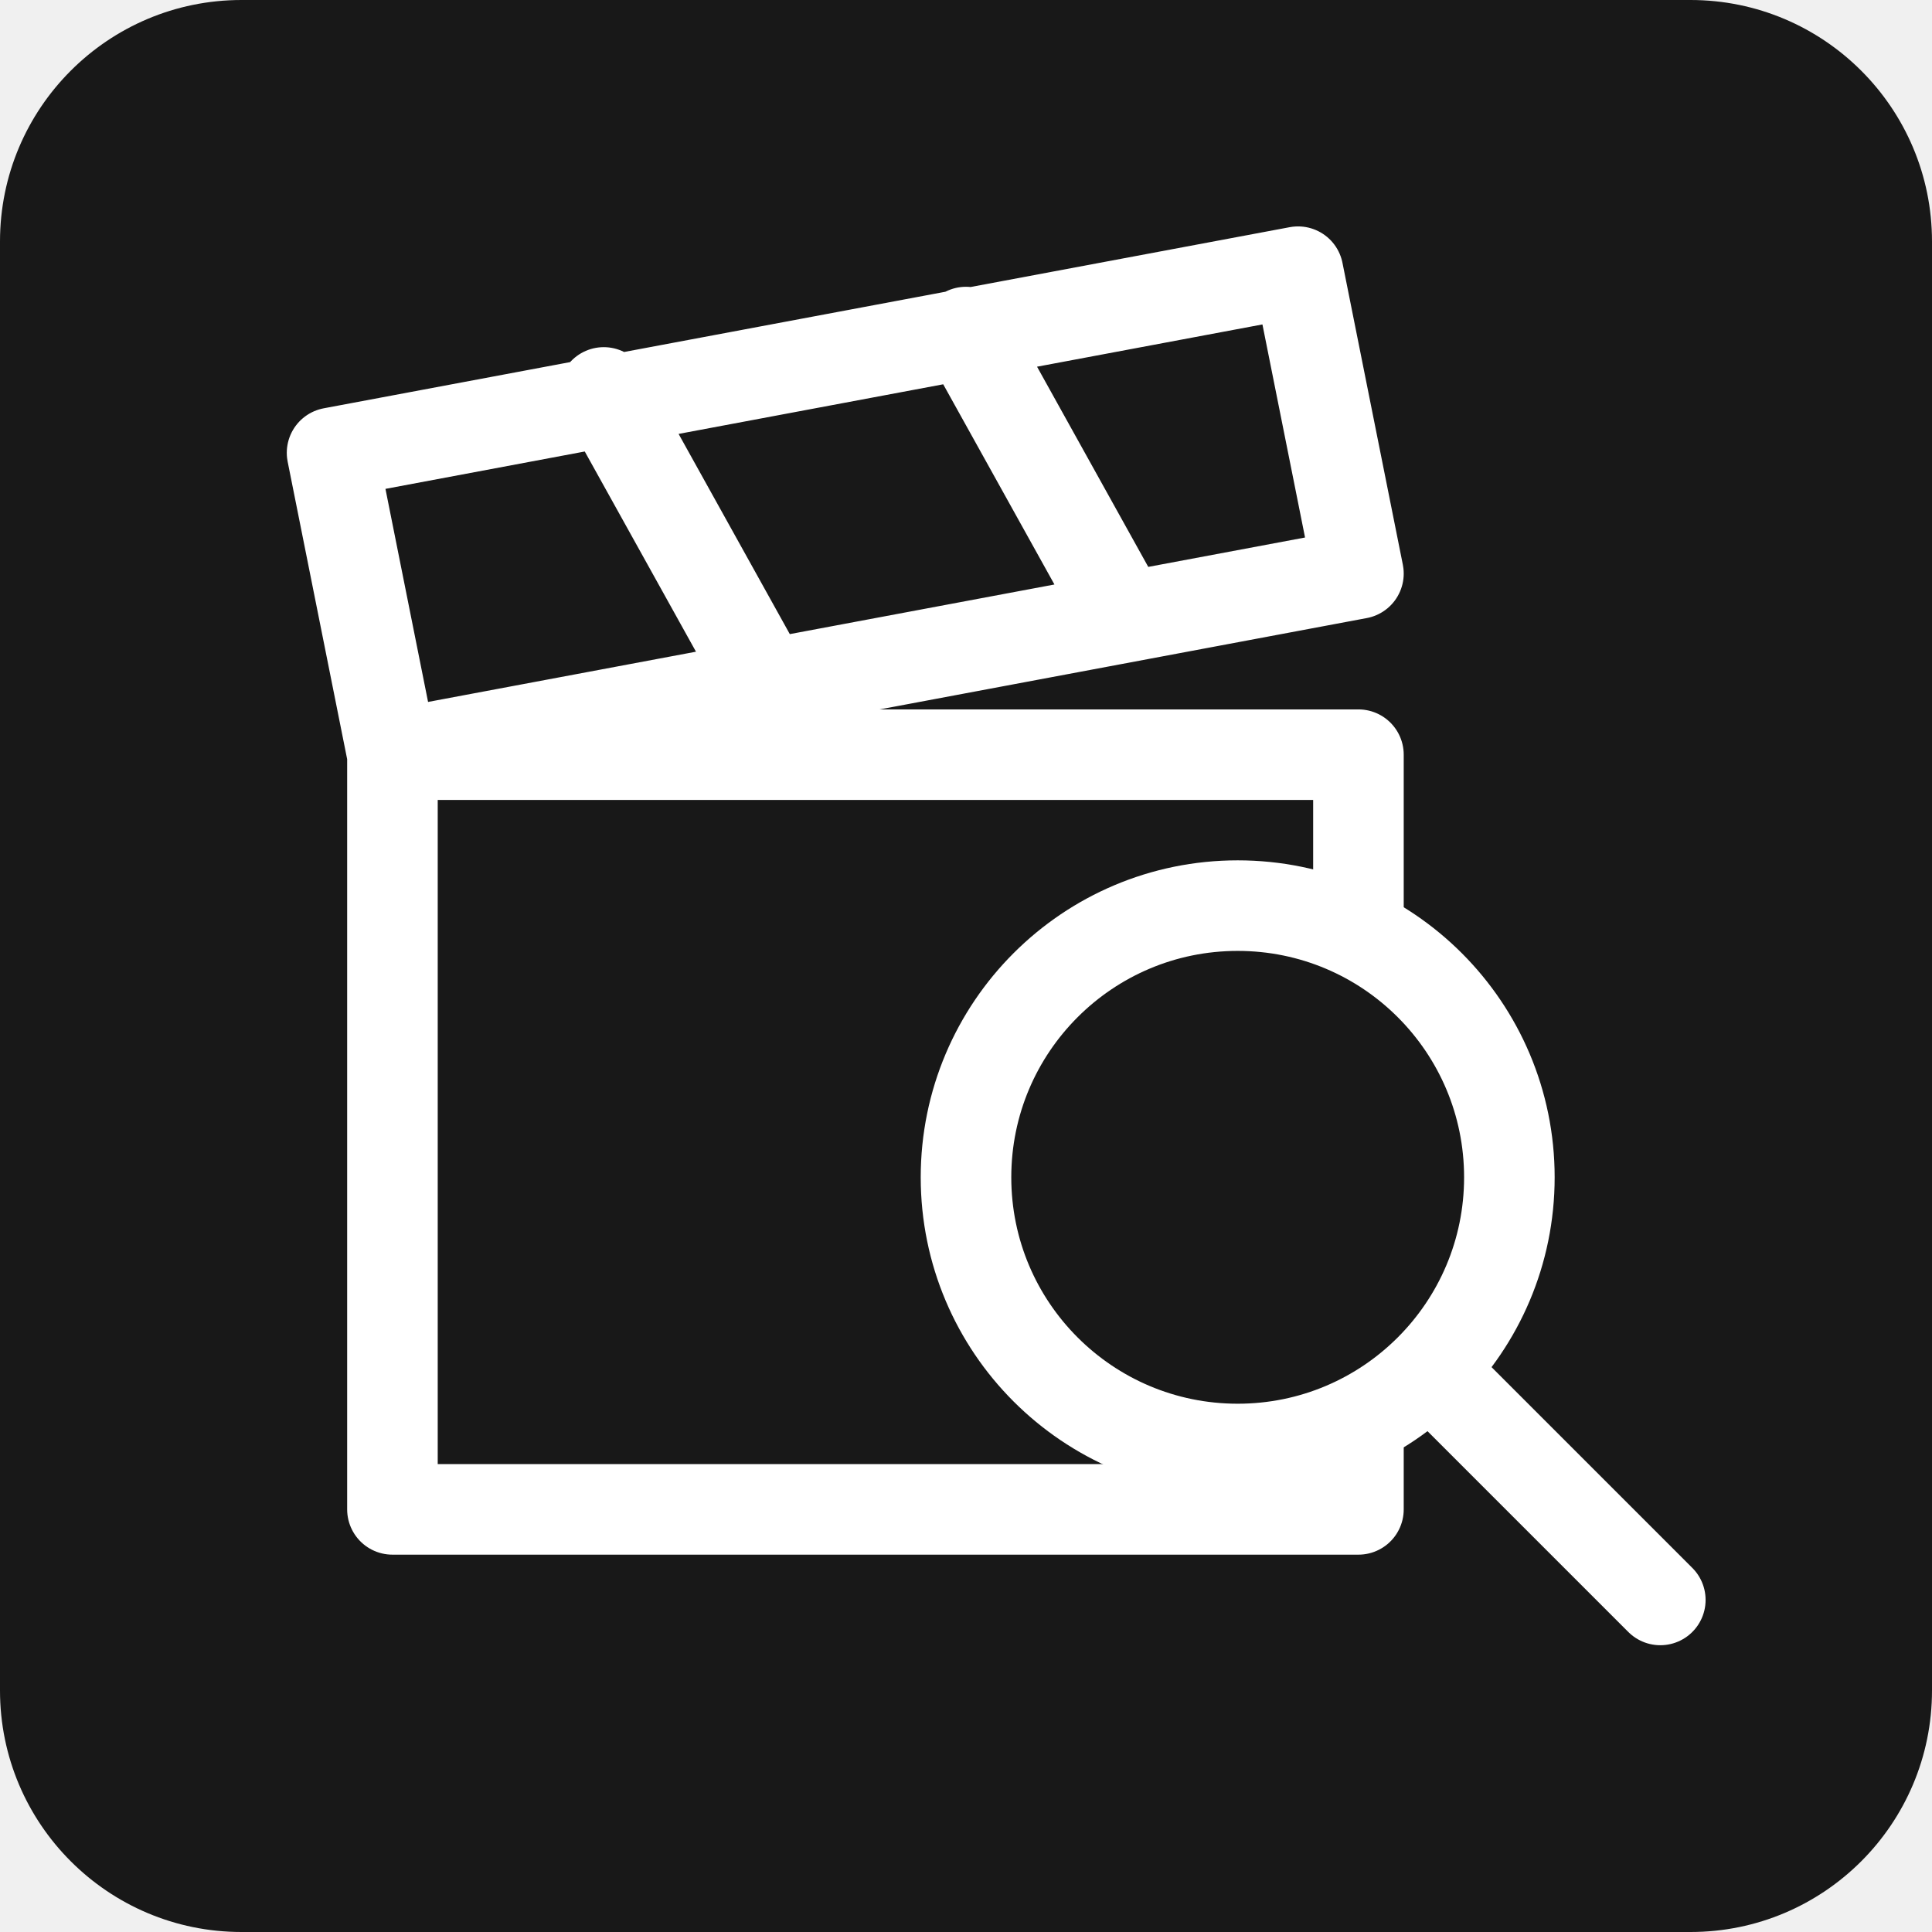
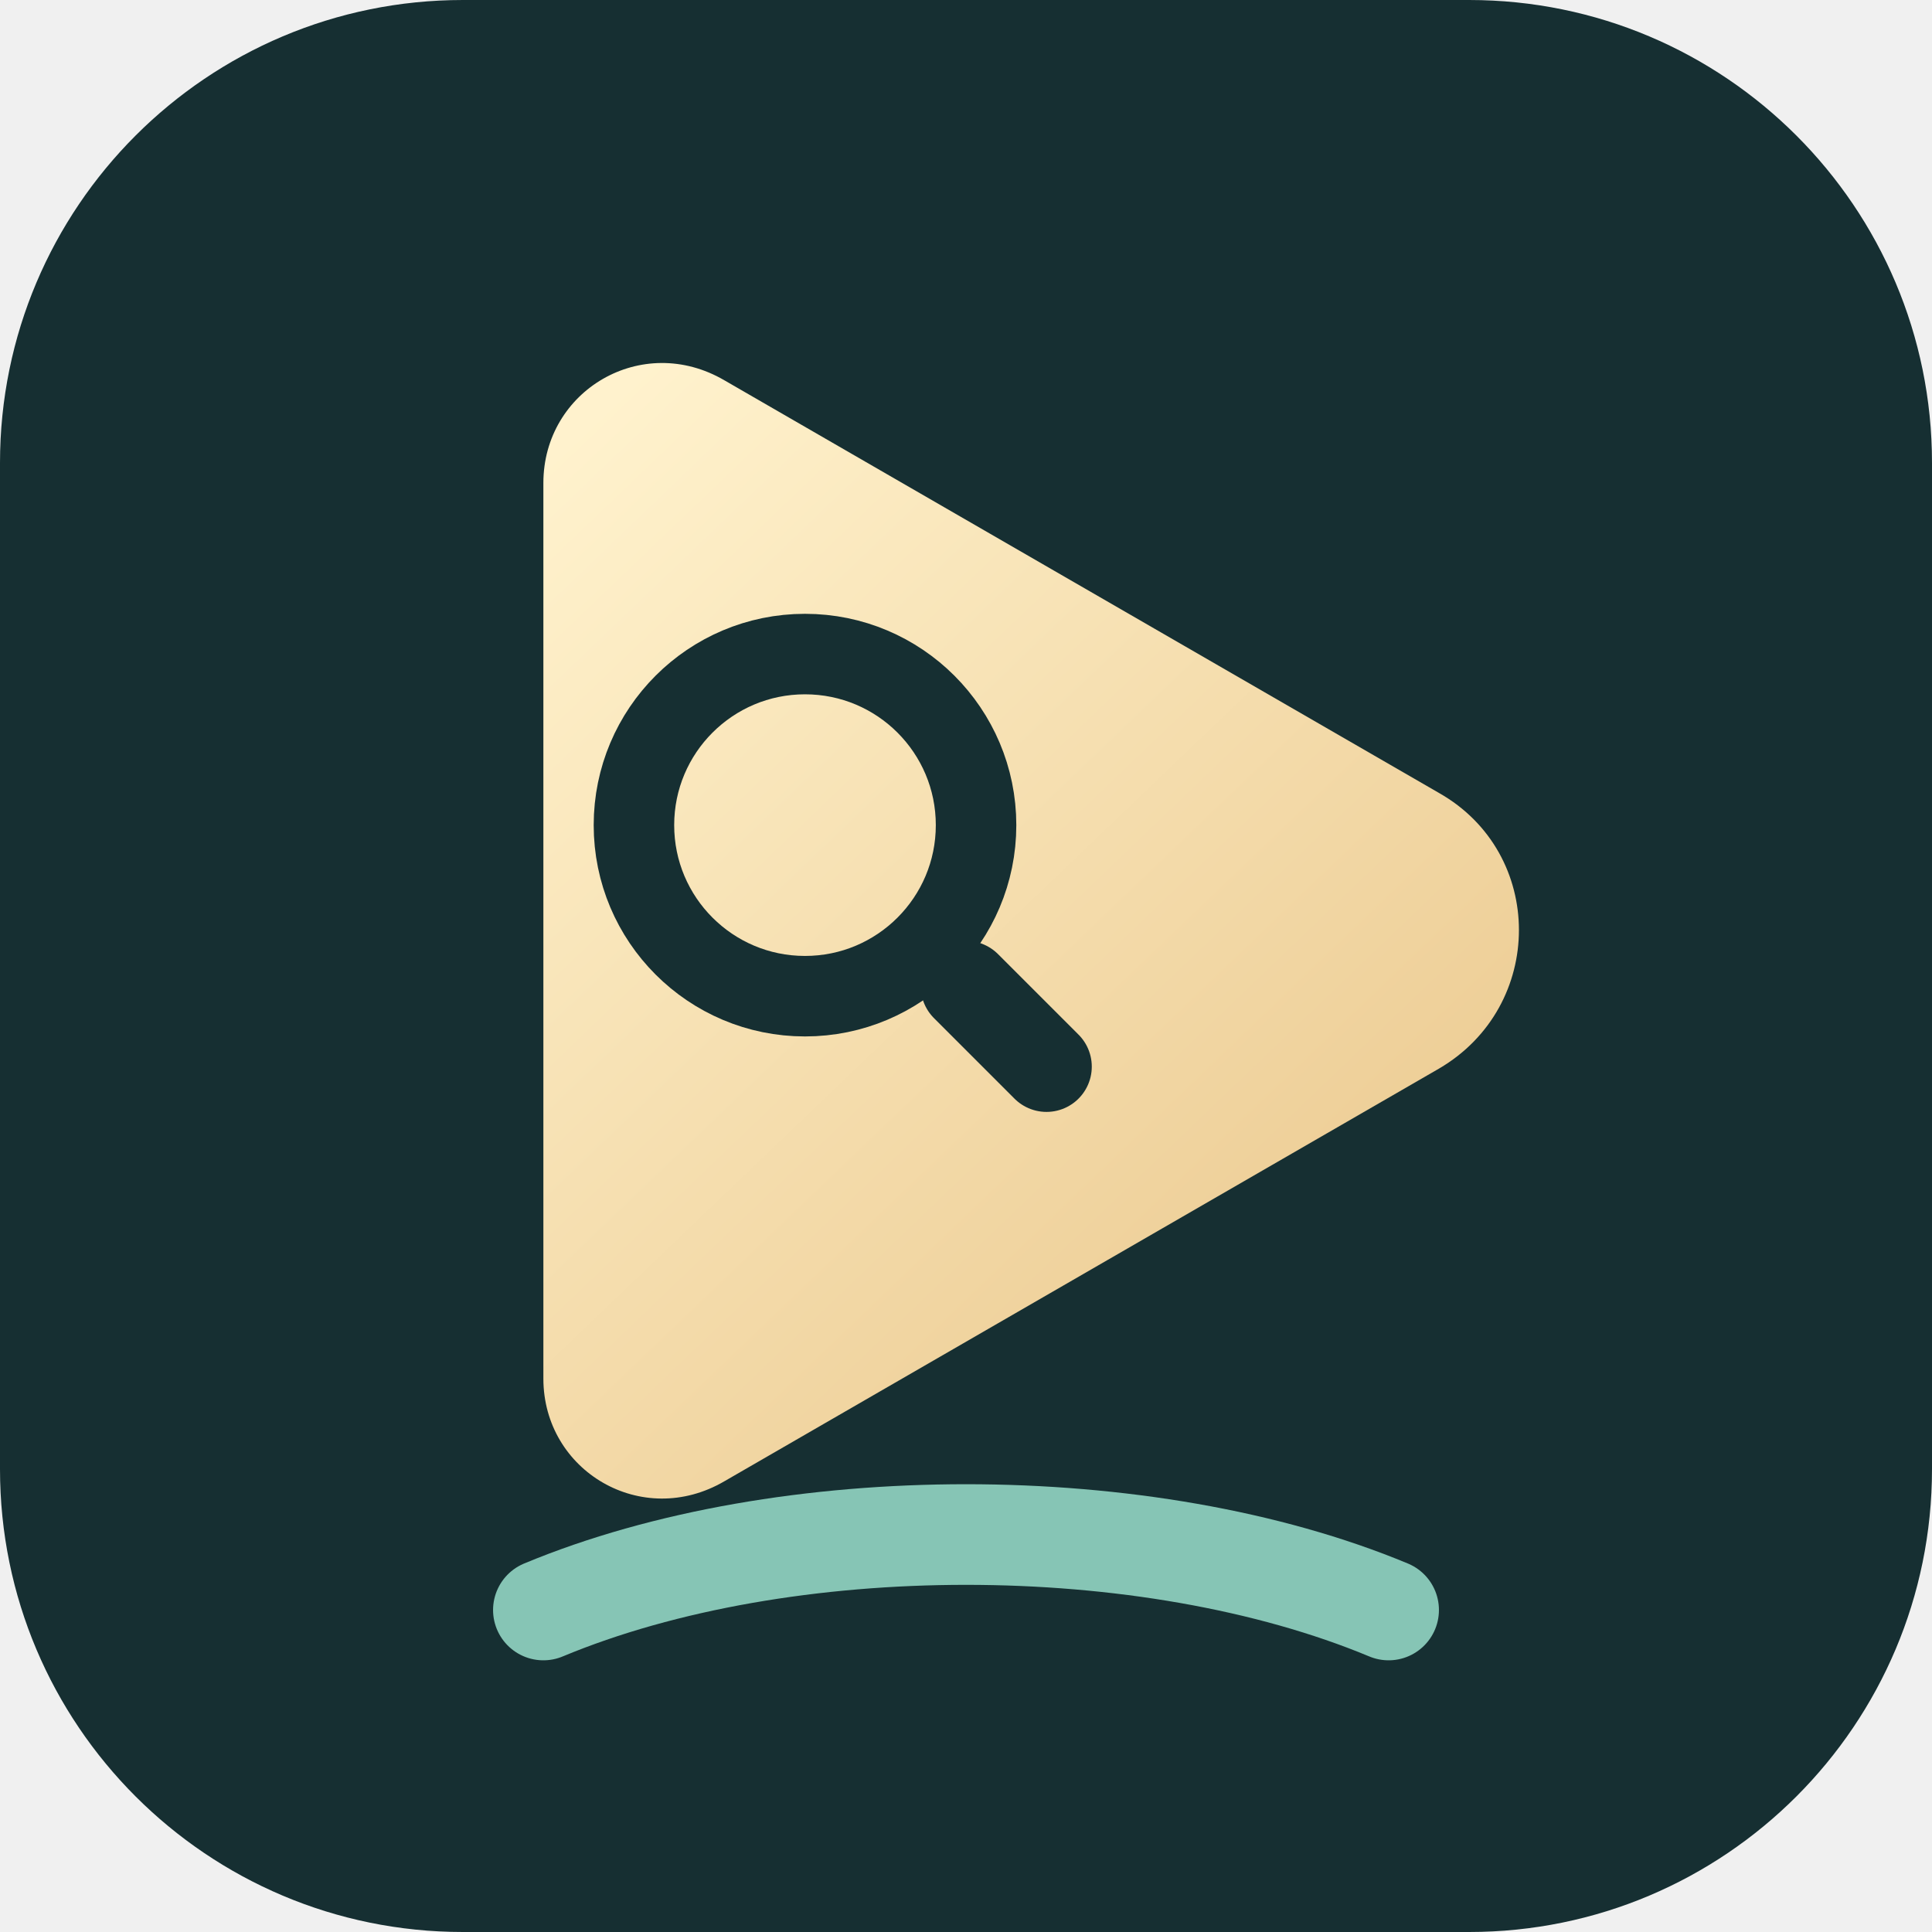
- <svg xmlns="http://www.w3.org/2000/svg" viewBox="0 0 64 64">
-   <rect width="64" height="64" rx="8" fill="#181818" />
-   <g fill="none" stroke="#fff" stroke-width="3" stroke-linecap="round" stroke-linejoin="round">
-     <path d="M13 25h32v25H13zM11 15l32-6 2 10-32 6zM20 13l5 9M32 11l5 9" />
-     <circle cx="41" cy="39" r="9" fill="#181818" />
-     <path d="m48 46 7 7" />
-   </g>
+ <svg xmlns="http://www.w3.org/2000/svg" viewBox="0 0 96 96" fill="none">
+   <defs>
+     <linearGradient id="beam" x1="29" y1="21" x2="74" y2="68" gradientUnits="userSpaceOnUse">
+       <stop stop-color="#FFF2CD" />
+       <stop offset="1" stop-color="#EAC78C" />
+     </linearGradient>
+   </defs>
+   <rect width="96" height="96" rx="23" fill="#162F32" />
+   <path d="M27 24c0-4.6 4.9-7.5 9-5.1l35.5 20.5c5.3 3 5.3 10.6 0 13.7L36 73.6c-4.1 2.4-9-.5-9-5.1V24Z" fill="url(#beam)" />
+   <circle cx="40" cy="41" r="8.5" stroke="#162F32" stroke-width="4" />
+   <path d="m48 49 4 4" stroke="#162F32" stroke-width="4.5" stroke-linecap="round" />
+   <path d="M27 80c12-5 30-5 42 0" stroke="#86C5B5" stroke-width="5" stroke-linecap="round" />
</svg>
